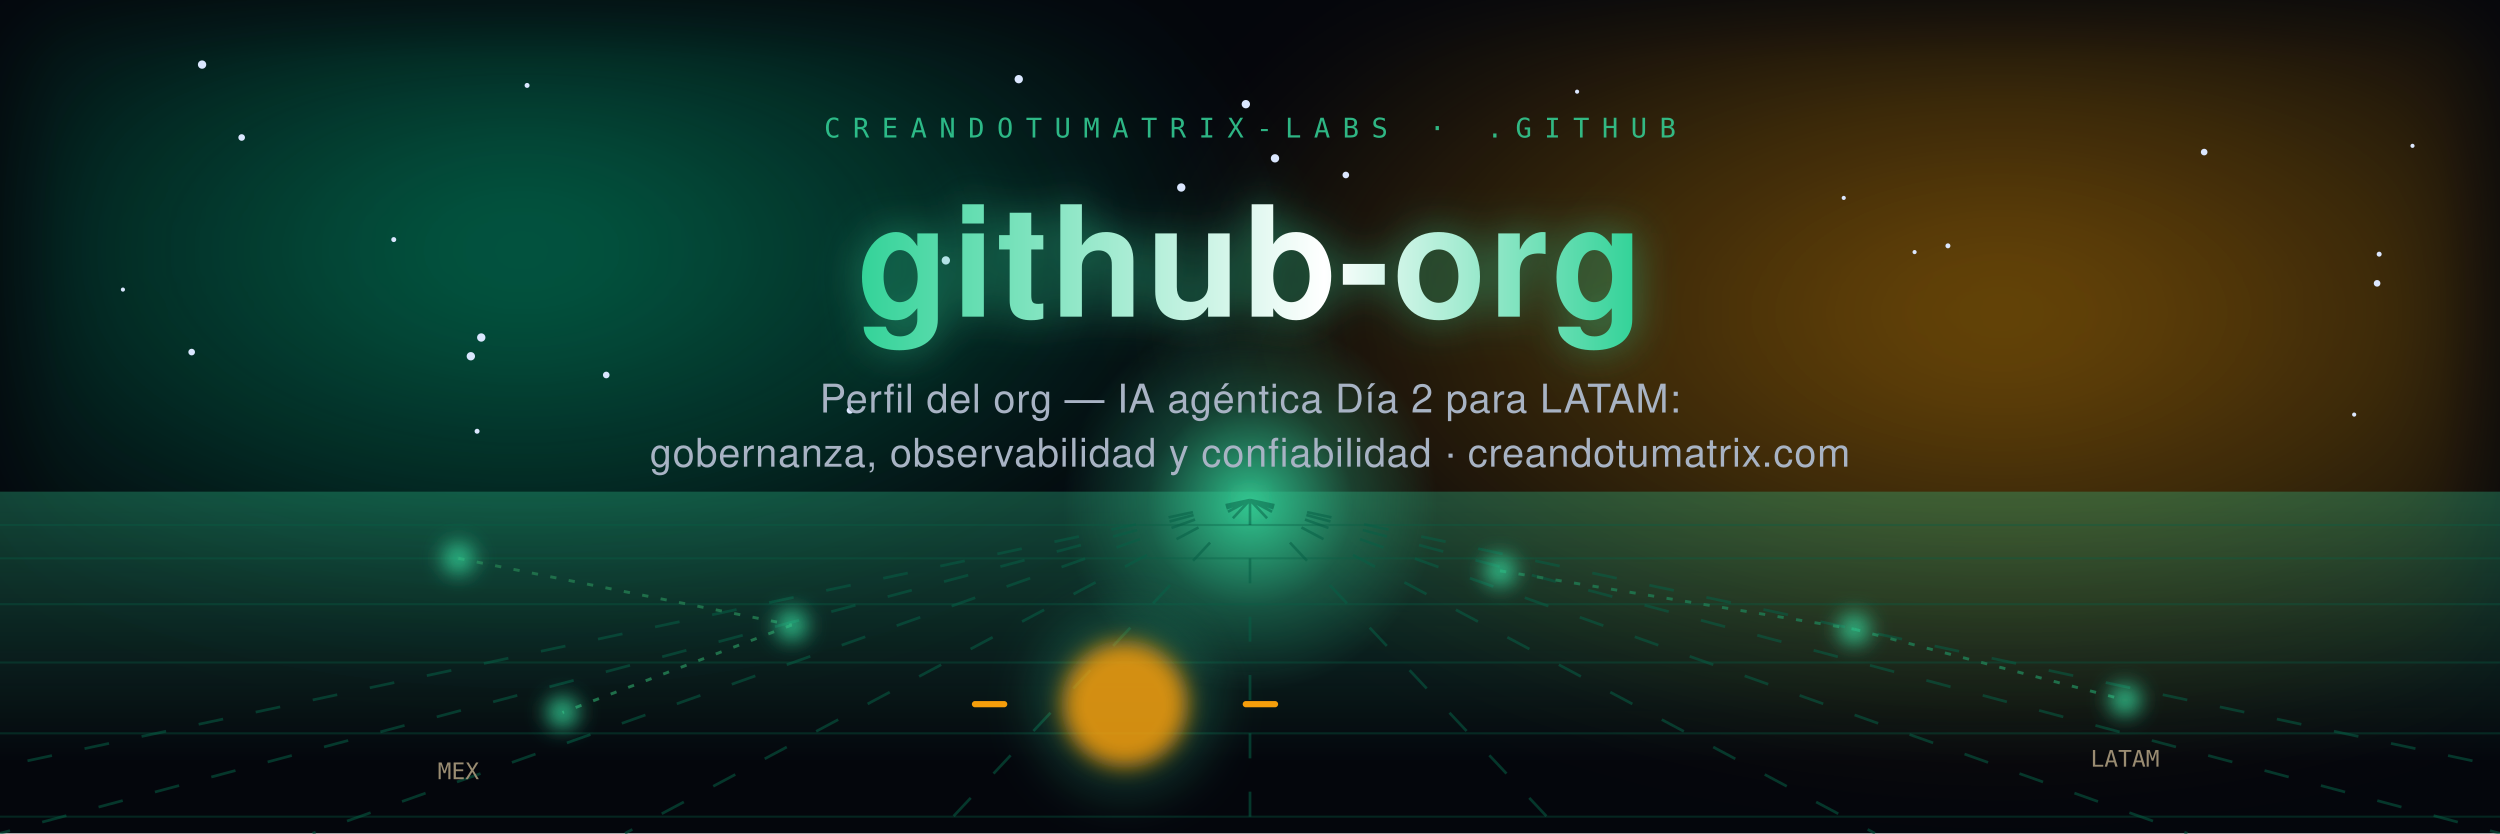
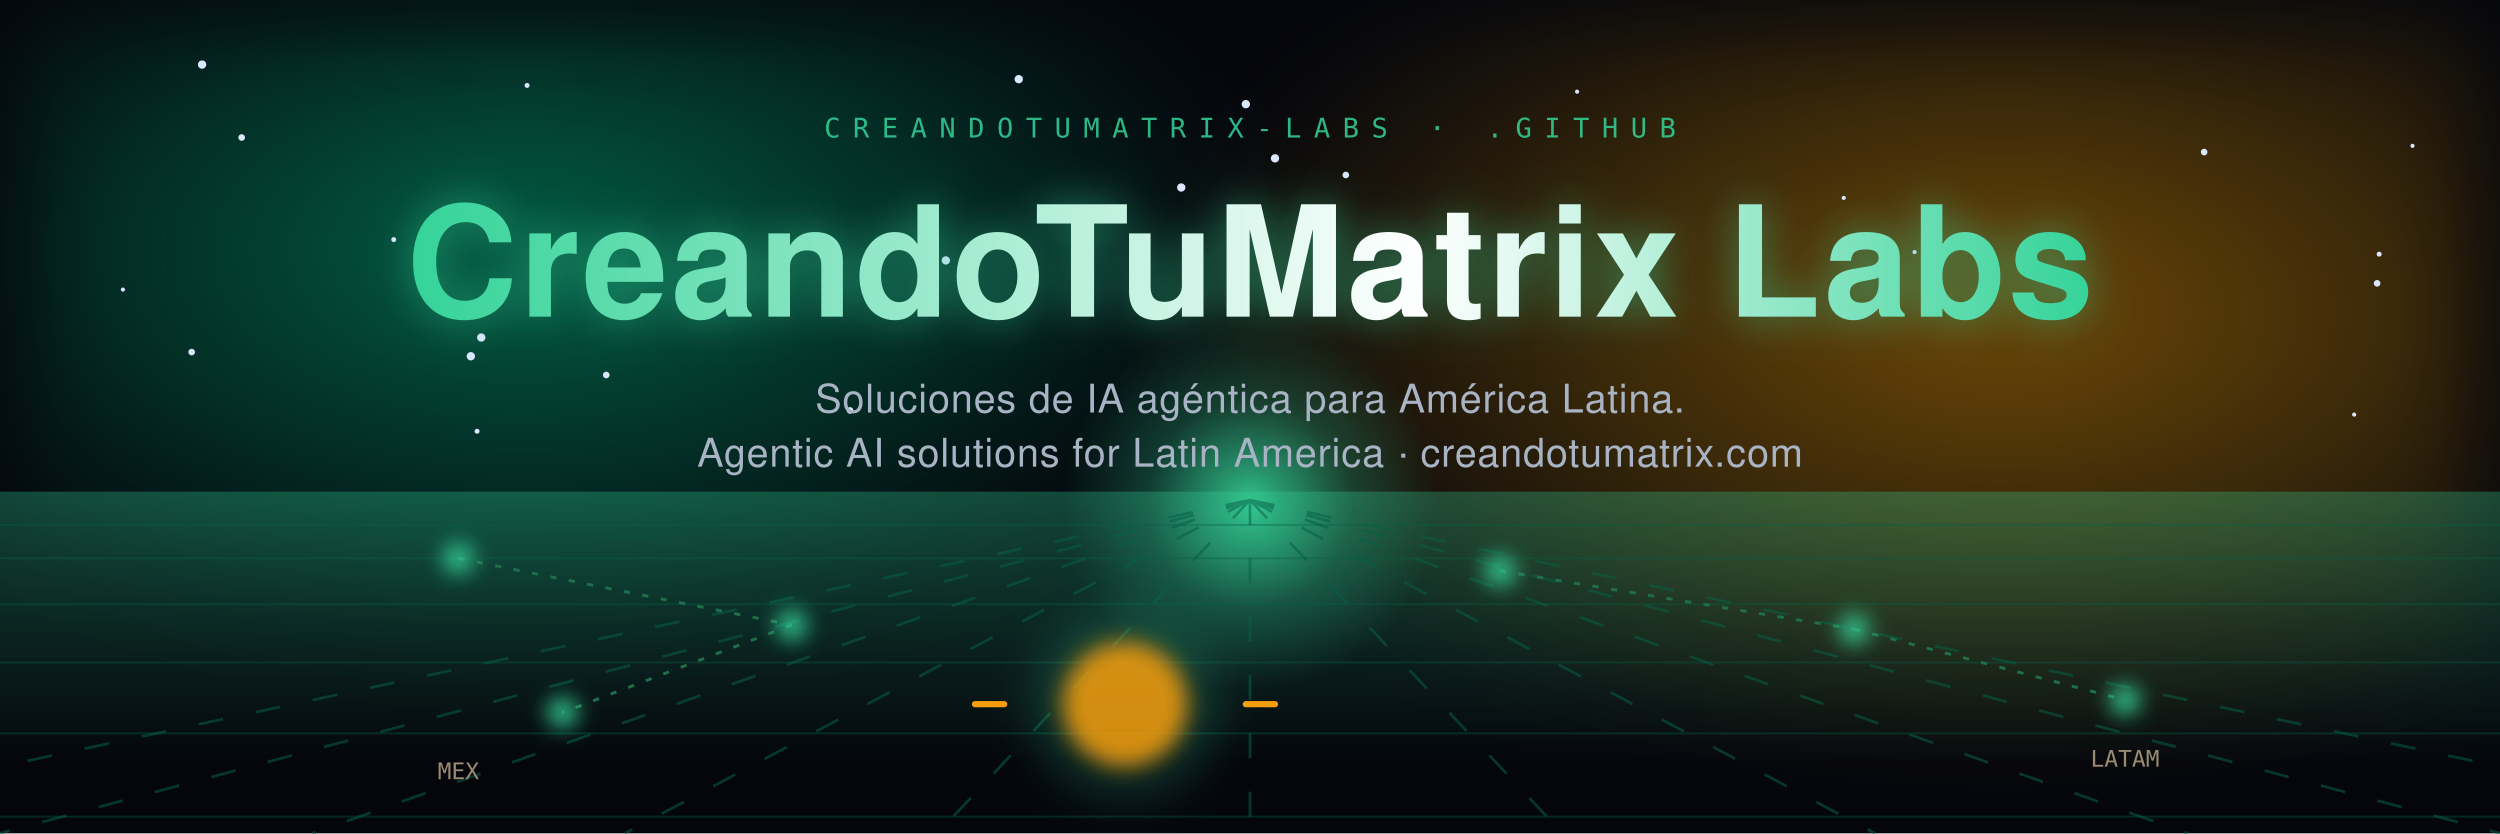
- <svg xmlns="http://www.w3.org/2000/svg" width="1200" height="400" viewBox="0 0 1200 400" role="img" aria-label="github-org — github-org">
+ <svg xmlns="http://www.w3.org/2000/svg" width="1200" height="400" viewBox="0 0 1200 400" role="img" aria-label="CreandoTuMatrix Labs: Soluciones de IA agéntica para América Latina.">
  <defs>
    <radialGradient id="aur1">
      <stop offset="0" stop-color="#10b981" stop-opacity="0.50" />
      <stop offset="1" stop-color="#10b981" stop-opacity="0" />
    </radialGradient>
    <radialGradient id="aur2">
      <stop offset="0" stop-color="#f59e0b" stop-opacity="0.45" />
      <stop offset="1" stop-color="#f59e0b" stop-opacity="0" />
    </radialGradient>
    <radialGradient id="orb">
      <stop offset="0" stop-color="#34d399" stop-opacity="0.9" />
      <stop offset="0.55" stop-color="#34d399" stop-opacity="0.25" />
      <stop offset="1" stop-color="#34d399" stop-opacity="0" />
    </radialGradient>
    <linearGradient id="tgrad" x1="0" x2="1">
      <stop offset="0" stop-color="#34d399" />
      <stop offset="0.6" stop-color="#ffffff" />
      <stop offset="1" stop-color="#34d399" />
    </linearGradient>
    <linearGradient id="beam" x1="0" x2="1">
      <stop offset="0" stop-color="#ffffff" stop-opacity="0" />
      <stop offset="0.5" stop-color="#ffffff" stop-opacity="0.45" />
      <stop offset="1" stop-color="#ffffff" stop-opacity="0" />
    </linearGradient>
    <linearGradient id="hglow" x1="0" x2="0" y1="0" y2="1">
      <stop offset="0" stop-color="#34d399" stop-opacity="0.30" />
      <stop offset="1" stop-color="#34d399" stop-opacity="0" />
    </linearGradient>
    <filter id="soft" x="-80%" y="-80%" width="260%" height="260%">
      <feGaussianBlur stdDeviation="30" />
    </filter>
    <filter id="glow" x="-80%" y="-80%" width="260%" height="260%">
      <feGaussianBlur stdDeviation="5" />
    </filter>
    <filter id="glow2" x="-80%" y="-80%" width="260%" height="260%">
      <feGaussianBlur stdDeviation="10" />
    </filter>
  </defs>
  <rect width="1200" height="400" fill="#04060c" />
  <ellipse cx="250" cy="120" rx="360" ry="190" fill="url(#aur1)" filter="url(#soft)">
    <animateTransform attributeName="transform" type="translate" values="0 0; 70 24; -40 12; 0 0" dur="26s" repeatCount="indefinite" />
  </ellipse>
  <ellipse cx="960" cy="150" rx="400" ry="210" fill="url(#aur2)" filter="url(#soft)">
    <animateTransform attributeName="transform" type="translate" values="0 0; -60 18; 34 -12; 0 0" dur="32s" repeatCount="indefinite" />
  </ellipse>
  <g>
    <circle cx="1158" cy="70" r="1" fill="#dbe7ff">
      <animate attributeName="opacity" values="0.08;0.85;0.08" dur="3.18s" begin="-2.43s" repeatCount="indefinite" />
    </circle>
    <circle cx="189" cy="115" r="1.2" fill="#dbe7ff">
      <animate attributeName="opacity" values="0.08;0.85;0.08" dur="3.09s" begin="-2.68s" repeatCount="indefinite" />
    </circle>
    <circle cx="229" cy="207" r="1.2" fill="#dbe7ff">
      <animate attributeName="opacity" values="0.08;0.85;0.08" dur="2.94s" begin="-2.25s" repeatCount="indefinite" />
    </circle>
    <circle cx="59" cy="139" r="1" fill="#dbe7ff">
      <animate attributeName="opacity" values="0.08;0.85;0.08" dur="3.54s" begin="-0.30s" repeatCount="indefinite" />
    </circle>
    <circle cx="567" cy="90" r="2" fill="#dbe7ff">
      <animate attributeName="opacity" values="0.08;0.85;0.08" dur="4.00s" begin="-2.94s" repeatCount="indefinite" />
    </circle>
    <circle cx="253" cy="41" r="1.2" fill="#dbe7ff">
      <animate attributeName="opacity" values="0.08;0.85;0.08" dur="2.47s" begin="-2.48s" repeatCount="indefinite" />
    </circle>
    <circle cx="935" cy="118" r="1.2" fill="#dbe7ff">
      <animate attributeName="opacity" values="0.08;0.85;0.08" dur="2.35s" begin="-1.22s" repeatCount="indefinite" />
    </circle>
    <circle cx="1141" cy="136" r="1.6" fill="#dbe7ff">
      <animate attributeName="opacity" values="0.08;0.85;0.08" dur="3.07s" begin="-3.27s" repeatCount="indefinite" />
    </circle>
    <circle cx="92" cy="169" r="1.6" fill="#dbe7ff">
      <animate attributeName="opacity" values="0.08;0.85;0.08" dur="4.11s" begin="-3.67s" repeatCount="indefinite" />
    </circle>
    <circle cx="116" cy="66" r="1.6" fill="#dbe7ff">
      <animate attributeName="opacity" values="0.08;0.85;0.08" dur="3.22s" begin="-4.00s" repeatCount="indefinite" />
    </circle>
    <circle cx="1058" cy="73" r="1.6" fill="#dbe7ff">
      <animate attributeName="opacity" values="0.08;0.85;0.08" dur="2.93s" begin="-3.94s" repeatCount="indefinite" />
    </circle>
    <circle cx="454" cy="125" r="2" fill="#dbe7ff">
      <animate attributeName="opacity" values="0.08;0.85;0.08" dur="2.87s" begin="-4.42s" repeatCount="indefinite" />
    </circle>
    <circle cx="231" cy="162" r="2" fill="#dbe7ff">
      <animate attributeName="opacity" values="0.08;0.85;0.08" dur="4.38s" begin="-2.69s" repeatCount="indefinite" />
    </circle>
    <circle cx="757" cy="44" r="1" fill="#dbe7ff">
      <animate attributeName="opacity" values="0.08;0.85;0.08" dur="3.41s" begin="-0.98s" repeatCount="indefinite" />
    </circle>
    <circle cx="612" cy="76" r="2" fill="#dbe7ff">
      <animate attributeName="opacity" values="0.08;0.85;0.08" dur="4.22s" begin="-2.80s" repeatCount="indefinite" />
    </circle>
    <circle cx="489" cy="38" r="2" fill="#dbe7ff">
      <animate attributeName="opacity" values="0.08;0.85;0.08" dur="4.35s" begin="-1.31s" repeatCount="indefinite" />
    </circle>
    <circle cx="598" cy="50" r="2" fill="#dbe7ff">
      <animate attributeName="opacity" values="0.08;0.85;0.08" dur="4.42s" begin="-0.65s" repeatCount="indefinite" />
    </circle>
    <circle cx="97" cy="31" r="2" fill="#dbe7ff">
      <animate attributeName="opacity" values="0.08;0.85;0.08" dur="4.16s" begin="-0.15s" repeatCount="indefinite" />
    </circle>
    <circle cx="646" cy="84" r="1.6" fill="#dbe7ff">
      <animate attributeName="opacity" values="0.08;0.85;0.08" dur="4.30s" begin="-2.04s" repeatCount="indefinite" />
    </circle>
    <circle cx="885" cy="95" r="1" fill="#dbe7ff">
      <animate attributeName="opacity" values="0.08;0.85;0.08" dur="4.54s" begin="-3.05s" repeatCount="indefinite" />
    </circle>
    <circle cx="1142" cy="122" r="1.2" fill="#dbe7ff">
      <animate attributeName="opacity" values="0.08;0.85;0.08" dur="2.66s" begin="-0.85s" repeatCount="indefinite" />
    </circle>
    <circle cx="226" cy="171" r="2" fill="#dbe7ff">
      <animate attributeName="opacity" values="0.08;0.85;0.08" dur="3.92s" begin="-2.78s" repeatCount="indefinite" />
    </circle>
    <circle cx="919" cy="121" r="1" fill="#dbe7ff">
      <animate attributeName="opacity" values="0.08;0.85;0.08" dur="3.33s" begin="-3.72s" repeatCount="indefinite" />
    </circle>
    <circle cx="1130" cy="199" r="1" fill="#dbe7ff">
      <animate attributeName="opacity" values="0.08;0.85;0.08" dur="3.93s" begin="-2.39s" repeatCount="indefinite" />
    </circle>
    <circle cx="291" cy="180" r="1.6" fill="#dbe7ff">
      <animate attributeName="opacity" values="0.08;0.85;0.08" dur="3.49s" begin="-2.73s" repeatCount="indefinite" />
    </circle>
    <circle cx="408" cy="197" r="1.6" fill="#dbe7ff">
      <animate attributeName="opacity" values="0.08;0.85;0.08" dur="2.64s" begin="-2.32s" repeatCount="indefinite" />
    </circle>
  </g>
  <rect x="0" y="236" width="1200" height="130" fill="url(#hglow)">
    <animate attributeName="opacity" values="0.45;0.9;0.45" dur="7s" repeatCount="indefinite" />
  </rect>
  <circle cx="600" cy="242" r="90" fill="url(#orb)">
    <animate attributeName="r" values="78;110;78" dur="6s" repeatCount="indefinite" />
  </circle>
  <path d="M600 240 L-150 400 M600 240 L0 400 M600 240 L150 400 M600 240 L300 400 M600 240 L450 400 M600 240 L600 400 M600 240 L750 400 M600 240 L900 400 M600 240 L1050 400 M600 240 L1200 400 M600 240 L1350 400" stroke="#065f46" stroke-width="1.3" opacity="0.55" fill="none" stroke-dasharray="12 16">
    <animate attributeName="stroke-dashoffset" values="0;-56" dur="0.9s" repeatCount="indefinite" />
  </path>
  <path d="M0 252 H1200 M0 268 H1200 M0 290 H1200 M0 318 H1200 M0 352 H1200 M0 392 H1200" stroke="#065f46" stroke-width="1" opacity="0.35" fill="none" />
  <circle cx="600" cy="241" r="4" fill="#34d399" filter="url(#glow2)">
    <animate attributeName="opacity" values="0.6;1;0.6" dur="2.6s" repeatCount="indefinite" />
  </circle>
  <rect x="-260" y="-90" width="170" height="580" fill="url(#beam)" opacity="0.10" filter="url(#soft)" transform="rotate(14)">
    <animateTransform attributeName="transform" type="translate" additive="sum" values="-350 0;1750 0" dur="7s" repeatCount="indefinite" />
  </rect>
  <rect x="-260" y="-90" width="170" height="580" fill="url(#beam)" opacity="0.07" filter="url(#soft)" transform="rotate(14)">
    <animateTransform attributeName="transform" type="translate" additive="sum" values="-350 0;1750 0" dur="7s" begin="-3.4s" repeatCount="indefinite" />
  </rect>
  <text x="600" y="66" text-anchor="middle" font-family="ui-monospace,Menlo,Consolas,monospace" font-size="13" letter-spacing="6" fill="#34d399" opacity="0.85">CREANDOTUMATRIX-LABS · .GITHUB</text>
-   <text x="600" y="152" text-anchor="middle" font-family="-apple-system,Segoe UI,Helvetica,Arial,sans-serif" font-size="74" font-weight="800" letter-spacing="1" fill="#34d399" opacity="0.55" filter="url(#glow2)">github-org</text>
-   <text x="600" y="152" text-anchor="middle" font-family="-apple-system,Segoe UI,Helvetica,Arial,sans-serif" font-size="74" font-weight="800" letter-spacing="1" fill="url(#tgrad)">github-org</text>
-   <text x="600" y="198" text-anchor="middle" font-family="-apple-system,Segoe UI,Helvetica,Arial,sans-serif" font-size="19" letter-spacing="0.4" fill="#a8b3c4">Perfil del org — IA agéntica Día 2 para LATAM:</text>
-   <text x="600" y="224" text-anchor="middle" font-family="-apple-system,Segoe UI,Helvetica,Arial,sans-serif" font-size="19" letter-spacing="0.4" fill="#a8b3c4">gobernanza, observabilidad y confiabilidad · creandotumatrix.com</text>
+   <text x="600" y="152" text-anchor="middle" font-family="-apple-system,Segoe UI,Helvetica,Arial,sans-serif" font-size="74" font-weight="800" letter-spacing="1" fill="#34d399" opacity="0.55" filter="url(#glow2)">CreandoTuMatrix Labs</text>
+   <text x="600" y="152" text-anchor="middle" font-family="-apple-system,Segoe UI,Helvetica,Arial,sans-serif" font-size="74" font-weight="800" letter-spacing="1" fill="url(#tgrad)">CreandoTuMatrix Labs</text>
+   <text x="600" y="198" text-anchor="middle" font-family="-apple-system,Segoe UI,Helvetica,Arial,sans-serif" font-size="19" letter-spacing="0.4" fill="#a8b3c4">Soluciones de IA agéntica para América Latina.</text>
+   <text x="600" y="224" text-anchor="middle" font-family="-apple-system,Segoe UI,Helvetica,Arial,sans-serif" font-size="19" letter-spacing="0.4" fill="#a8b3c4">Agentic AI solutions for Latin America · creandotumatrix.com</text>
  <g transform="translate(600,308)">
    <g transform="translate(-60,30)">
      <circle r="46" fill="#34d399" opacity="0.18" filter="url(#glow2)">
        <animate attributeName="r" values="42;62;42" dur="4s" repeatCount="indefinite" />
      </circle>
      <circle r="30" fill="#f59e0b" opacity="0.85" filter="url(#glow)">
        <animate attributeName="cy" values="26;-14;26" dur="8s" repeatCount="indefinite" />
      </circle>
      <line x1="-72" y1="0" x2="-58" y2="0" stroke="#f59e0b" stroke-width="3" stroke-linecap="round">
        <animate attributeName="opacity" values="0.2;1;0.2" dur="4s" repeatCount="indefinite" />
      </line>
      <line x1="58" y1="0" x2="72" y2="0" stroke="#f59e0b" stroke-width="3" stroke-linecap="round">
        <animate attributeName="opacity" values="0.2;1;0.2" dur="4s" begin="-1s" repeatCount="indefinite" />
      </line>
    </g>
    <g stroke="#1f6f4a" stroke-width="1.4" stroke-dasharray="3 6">
      <line x1="-380" y1="-40" x2="-220" y2="-8">
        <animate attributeName="stroke-dashoffset" values="0;-18" dur="1.2s" repeatCount="indefinite" />
      </line>
      <line x1="-220" y1="-8" x2="-330" y2="34">
        <animate attributeName="stroke-dashoffset" values="0;-18" dur="1.2s" begin="-0.4s" repeatCount="indefinite" />
      </line>
      <line x1="120" y1="-34" x2="290" y2="-6">
        <animate attributeName="stroke-dashoffset" values="0;-18" dur="1.2s" begin="-0.8s" repeatCount="indefinite" />
      </line>
      <line x1="290" y1="-6" x2="420" y2="28">
        <animate attributeName="stroke-dashoffset" values="0;-18" dur="1.2s" begin="-0.2s" repeatCount="indefinite" />
      </line>
    </g>
    <g fill="#34d399" filter="url(#glow)">
      <circle cx="-380" cy="-40" r="7">
        <animate attributeName="r" values="6;9;6" dur="2.6s" repeatCount="indefinite" />
      </circle>
      <circle cx="-220" cy="-8" r="7">
        <animate attributeName="r" values="6;9;6" dur="2.6s" begin="-0.9s" repeatCount="indefinite" />
      </circle>
      <circle cx="-330" cy="34" r="7">
        <animate attributeName="r" values="6;9;6" dur="2.6s" begin="-1.7s" repeatCount="indefinite" />
      </circle>
      <circle cx="120" cy="-34" r="7">
        <animate attributeName="r" values="6;9;6" dur="2.6s" begin="-0.4s" repeatCount="indefinite" />
      </circle>
      <circle cx="290" cy="-6" r="7">
        <animate attributeName="r" values="6;9;6" dur="2.6s" begin="-1.3s" repeatCount="indefinite" />
      </circle>
      <circle cx="420" cy="28" r="7">
        <animate attributeName="r" values="6;9;6" dur="2.6s" begin="-2.1s" repeatCount="indefinite" />
      </circle>
    </g>
    <text x="-380" y="66" font-family="ui-monospace,Menlo,Consolas,monospace" font-size="11" fill="#9a8c72" text-anchor="middle">MEX</text>
    <text x="420" y="60" font-family="ui-monospace,Menlo,Consolas,monospace" font-size="11" fill="#9a8c72" text-anchor="middle">LATAM</text>
  </g>
</svg>
